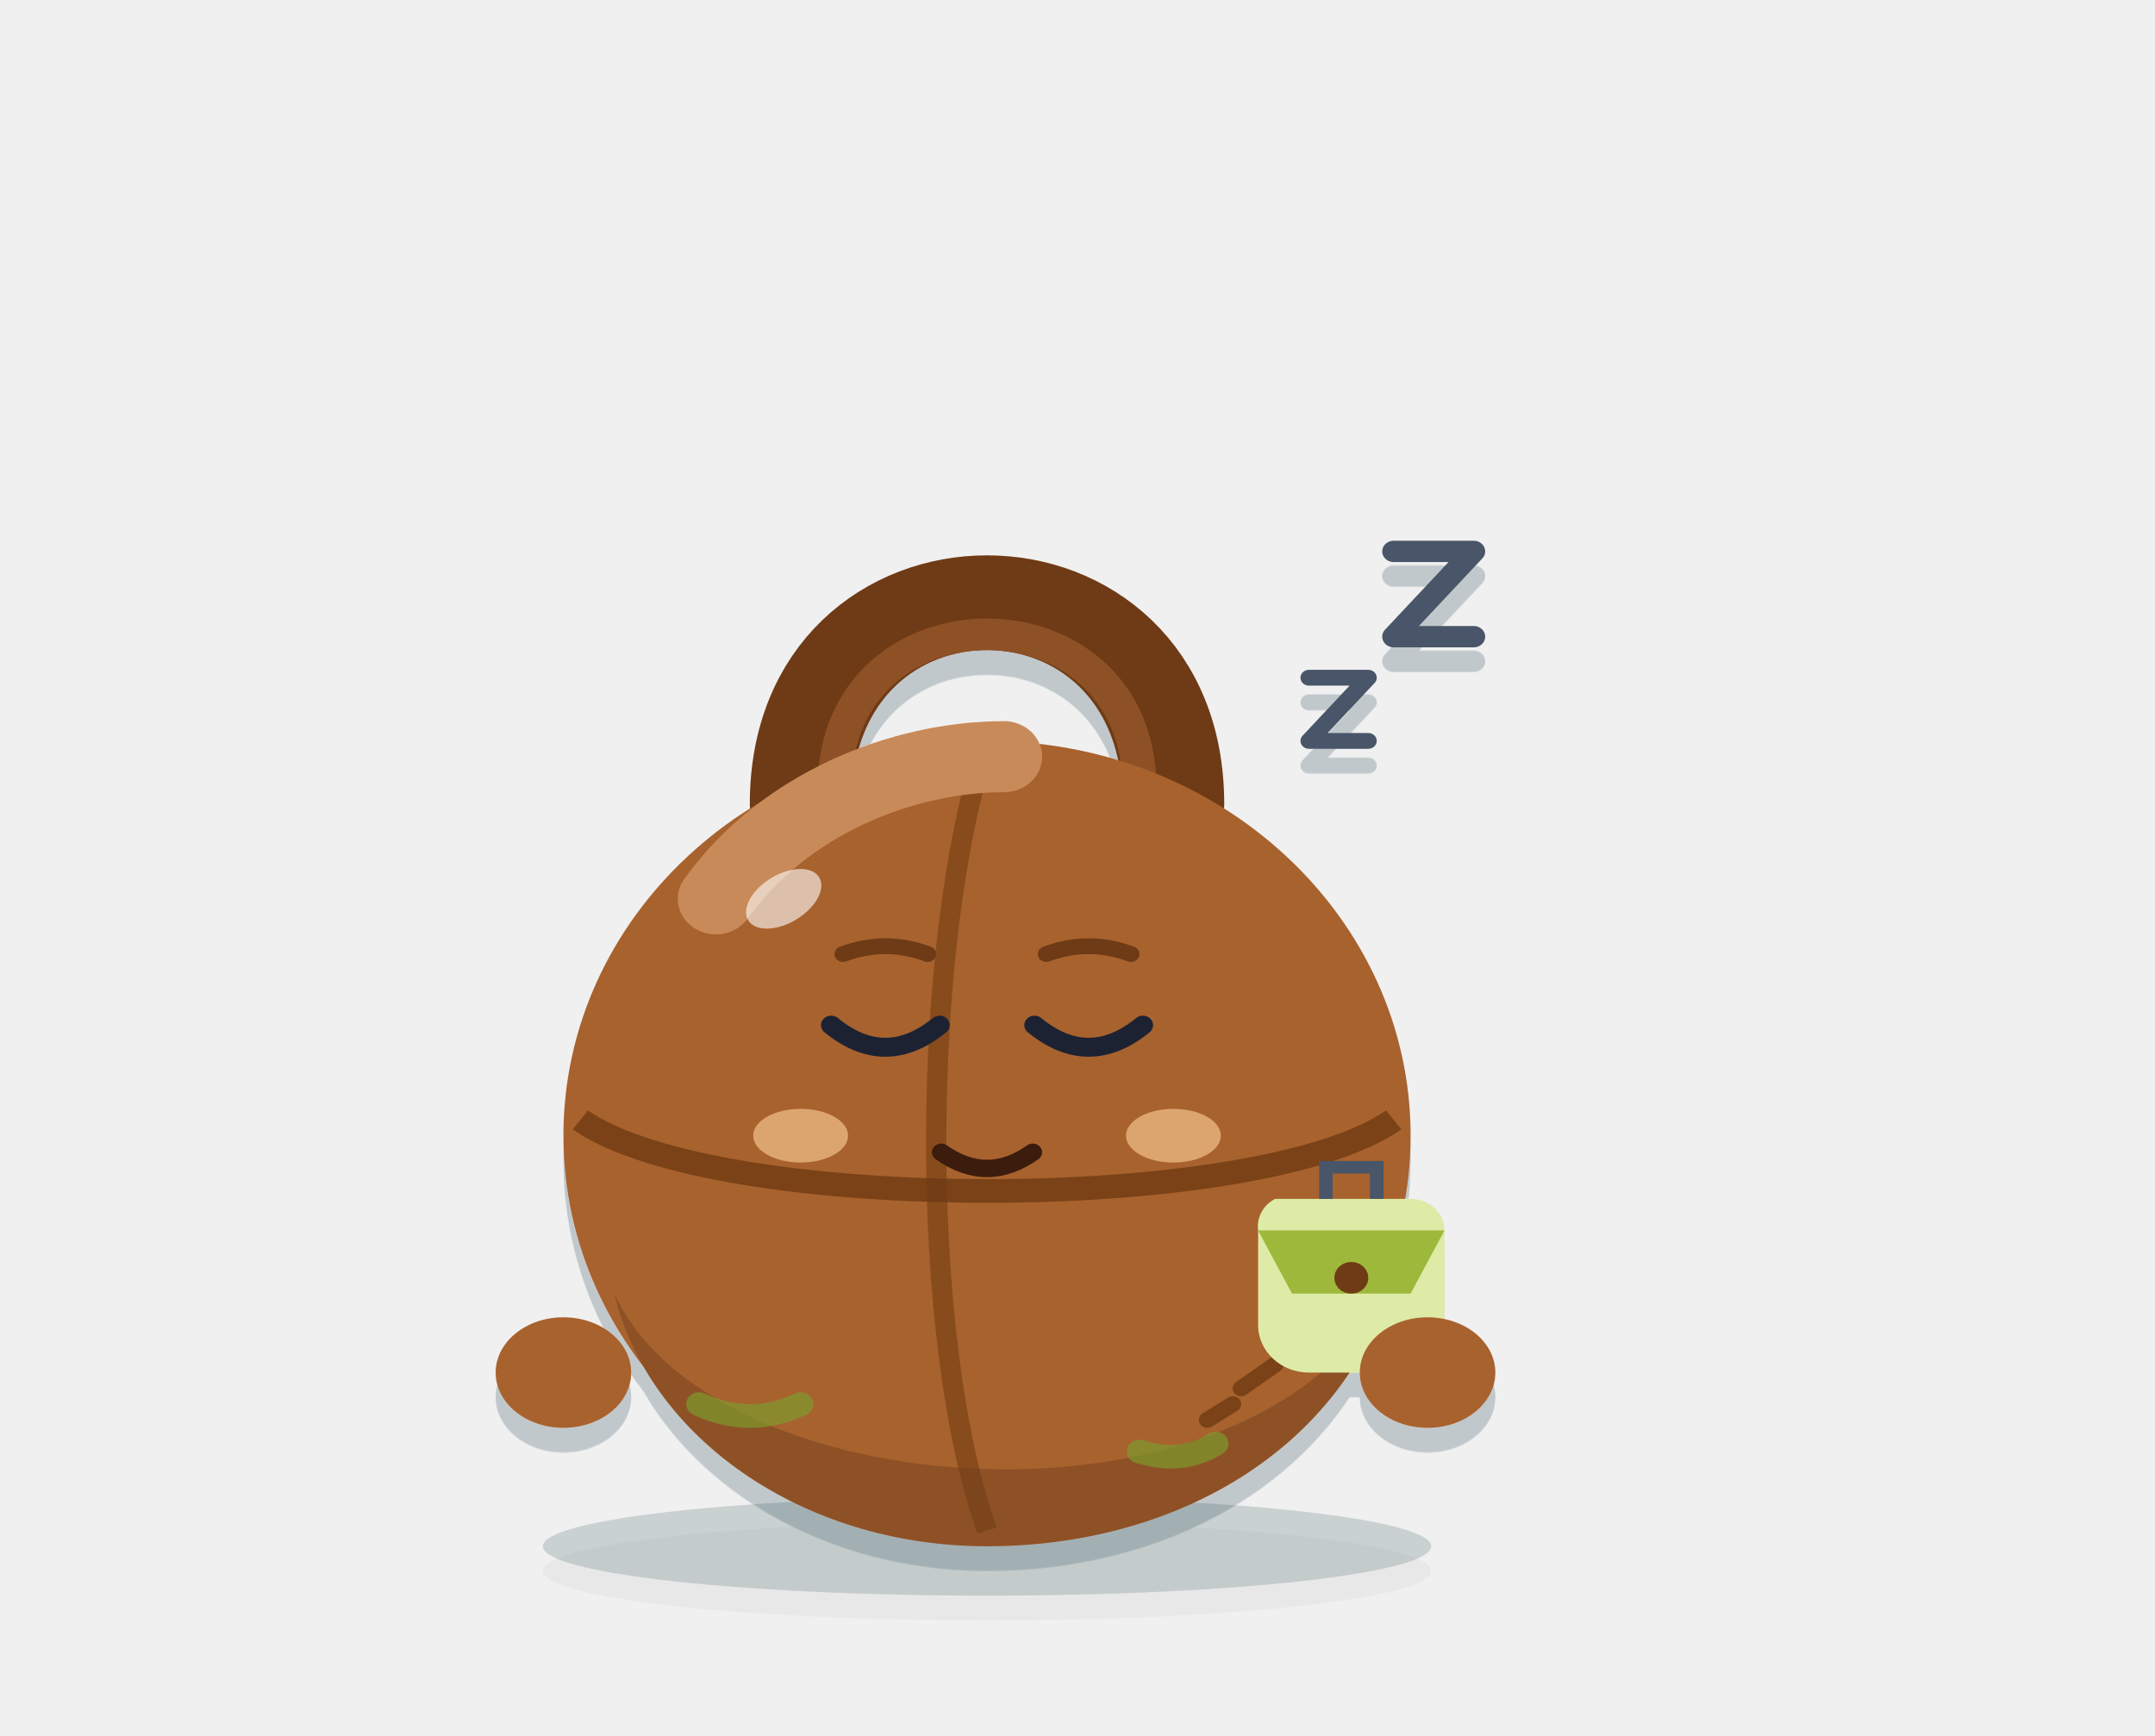
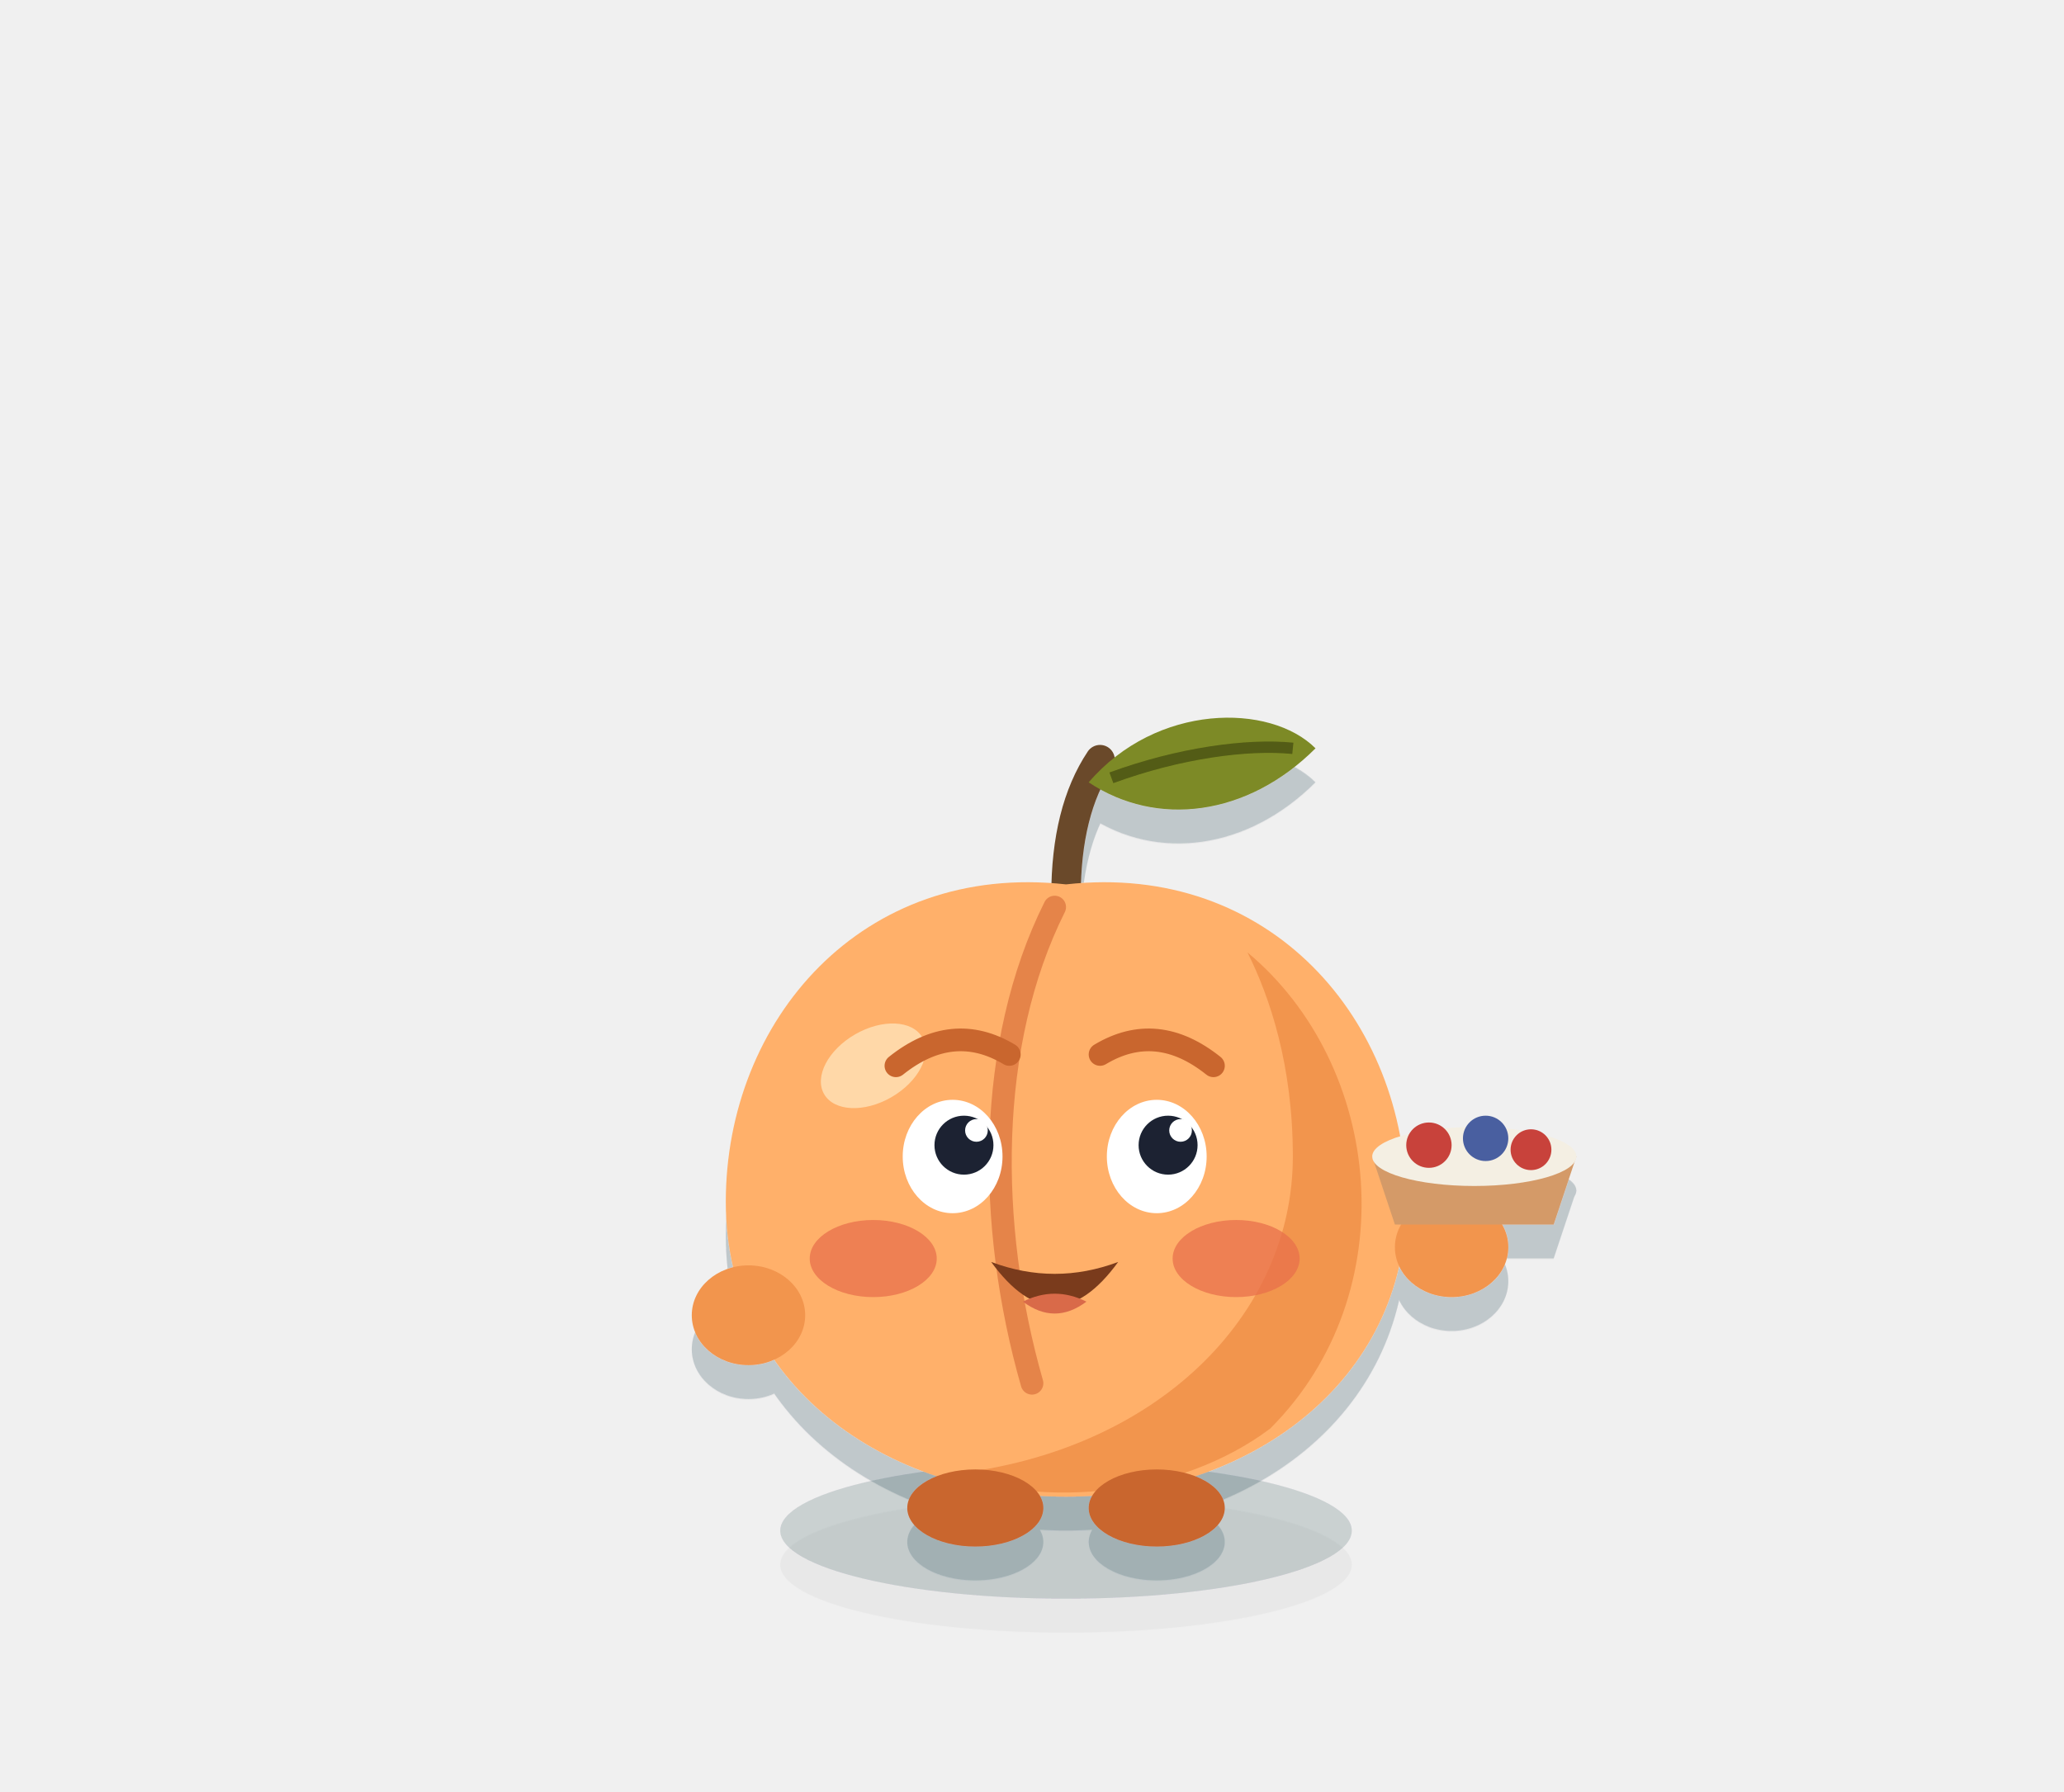
- <svg xmlns="http://www.w3.org/2000/svg" viewBox="-62 -72 262 211" role="img" aria-labelledby="km-title">
+ <svg xmlns="http://www.w3.org/2000/svg" viewBox="-62 -72 182 158" role="img" aria-labelledby="km-title">
  <style>
  .km-night-only, .km-evening-only { display: none; }
  svg[data-km-evening="1"] .km-evening-only { display: inline; }
  svg[data-km-night="1"] .km-night-only { display: inline; }
  svg[data-km-night="1"] .km-day-only { display: none; }
  .km-screen { mix-blend-mode: screen; }
  .km-grain { mix-blend-mode: multiply; }
  .km-bob { animation: km-bob 3.6s ease-in-out infinite alternate; }
  .km-drift { animation: km-drift 40s ease-in-out infinite alternate; }
  .km-turn { animation: km-turn 90s linear infinite; }
  .km-twinkle { animation: km-twinkle 2.8s ease-in-out infinite; transform-box: fill-box; transform-origin: center; }
  .km-fall { animation: km-fall 1.4s linear infinite; }
  .km-light { animation: km-light 7s linear infinite; }
  .km-steam { animation: km-steam 3s ease-in-out infinite; }
  .km-flag { animation: km-flag 2.4s ease-in-out infinite alternate; transform-box: fill-box; transform-origin: left center; }
  .km-wag { animation: km-wag 0.6s ease-in-out infinite alternate; transform-box: fill-box; transform-origin: left bottom; }
  .km-gallop { animation: km-gallop 0.45s ease-in-out infinite alternate; }
  .km-sway { animation: km-sway 6s ease-in-out infinite alternate; transform-box: fill-box; transform-origin: bottom; }
  .km-buzz { animation: km-buzz 1.6s ease-in-out infinite alternate; }
  .km-fish { animation: km-fish 7s ease-in-out infinite; }
  .km-ff { animation: km-ff 10s ease-in-out infinite; }
  .km-blink { animation: km-blink 2.6s ease-in-out infinite; }
  .km-zz { animation: km-zz 3.2s ease-in-out infinite; }
  .km-breathe { animation: km-breathe 3.4s ease-in-out infinite; transform-box: fill-box; transform-origin: center bottom; }
  .km-ear-l, .km-ear-r { transform-box: fill-box; transform-origin: bottom center; animation: km-ear 4s ease-in-out infinite; }
  .km-ear-r { animation-delay: -0.4s; }
  .km-treat, .km-card-wave { animation: km-lift 2.6s ease-in-out infinite alternate; }
  @keyframes km-bob { from { transform: translateY(0); } to { transform: translateY(-4px); } }
  @keyframes km-gallop { from { transform: translateY(0) rotate(0deg); } to { transform: translateY(-5px) rotate(-2deg); } }
  @keyframes km-drift { from { transform: translateX(0); } to { transform: translateX(36px); } }
  @keyframes km-turn { to { transform: rotate(360deg); } }
  @keyframes km-twinkle { 0%, 100% { opacity: 1; transform: scale(1); } 50% { opacity: 0.55; transform: scale(0.8); } }
  @keyframes km-fall { to { stroke-dashoffset: -40; } }
  @keyframes km-light { to { stroke-dashoffset: -280; } }
  @keyframes km-steam { 0% { opacity: 0; transform: translateY(6px); } 40% { opacity: 0.9; } 100% { opacity: 0; transform: translateY(-10px); } }
  @keyframes km-flag { from { transform: skewY(0deg); } to { transform: skewY(6deg); } }
  @keyframes km-wag { from { transform: rotate(-10deg); } to { transform: rotate(14deg); } }
  @keyframes km-sway { from { transform: rotate(-1.5deg); } to { transform: rotate(1.5deg); } }
  @keyframes km-buzz { from { transform: translate(0, 0); } to { transform: translate(3px, -2px); } }
  @keyframes km-fish { 0%, 70%, 100% { transform: translateY(30px); opacity: 0; } 78% { opacity: 1; } 85% { transform: translateY(-8px); opacity: 1; } 92% { transform: translateY(20px); opacity: 0; } }
  @keyframes km-ff { 0%, 100% { transform: translate(0, 0); } 25% { transform: translate(14px, -10px); } 50% { transform: translate(26px, 4px); } 75% { transform: translate(8px, 14px); } }
  @keyframes km-blink { 0%, 100% { opacity: 1; } 45% { opacity: 0.25; } 60% { opacity: 1; } }
  @keyframes km-zz { 0% { opacity: 0; transform: translate(0, 6px); } 30% { opacity: 1; } 100% { opacity: 0; transform: translate(6px, -14px); } }
  @keyframes km-breathe { 0%, 100% { transform: scale(1, 1); } 50% { transform: scale(1.02, 1.05); } }
  @keyframes km-ear { 0%, 80%, 100% { transform: rotate(0deg); } 88% { transform: rotate(-6deg); } 94% { transform: rotate(3deg); } }
  @keyframes km-lift { from { transform: translateY(0); } to { transform: translateY(-3px); } }
  @media (prefers-reduced-motion: reduce) { svg * { animation: none !important; } }
</style>
  <defs>
    <filter id="layer" x="-10%" y="-10%" width="120%" height="130%">
      <feDropShadow dx="0" dy="5" stdDeviation="0" flood-color="#1A2433" flood-opacity="0.18" />
    </filter>
    <filter id="layer-sm" x="-10%" y="-10%" width="120%" height="130%">
      <feDropShadow dx="0" dy="3" stdDeviation="0" flood-color="#1A2433" flood-opacity="0.2" />
    </filter>
    <filter id="grain" x="0" y="0" width="100%" height="100%">
      <feTurbulence type="fractalNoise" baseFrequency="0.85" numOctaves="2" seed="7" result="n" />
      <feColorMatrix in="n" type="matrix" values="0 0 0 0 0.1  0 0 0 0 0.14  0 0 0 0 0.2  0 0 0 0.55 -0.12" />
    </filter>
    <filter id="km-light" x="0" y="0" width="100%" height="100%" color-interpolation-filters="sRGB">
      <feColorMatrix id="km-light-m" type="matrix" values="1 0 0 0 0  0 1 0 0 0  0 0 1 0 0  0 0 0 1 0" />
    </filter>
    <linearGradient id="km-sky-g" gradientUnits="userSpaceOnUse" x1="0" y1="0" x2="0" y2="900">
      <stop id="km-sky-0" offset="0" stop-color="#7FB8D8" />
      <stop id="km-sky-1" offset="0.6" stop-color="#B4D8E6" />
      <stop id="km-sky-2" offset="1" stop-color="#EAF3EC" />
    </linearGradient>
    <radialGradient id="km-glow-g">
      <stop offset="0" stop-color="#FFB46E" stop-opacity="0.9" />
      <stop offset="0.4" stop-color="#FFC98F" stop-opacity="0.4" />
      <stop offset="1" stop-color="#FFC98F" stop-opacity="0" />
    </radialGradient>
    <linearGradient id="km-fade-orchard-1" gradientUnits="userSpaceOnUse" x1="560" y1="0" x2="690" y2="0">
      <stop offset="0" stop-color="#525C12" stop-opacity="1" />
      <stop offset="1" stop-color="#525C12" stop-opacity="0" />
    </linearGradient>
    <linearGradient id="km-fade-orchard-2" gradientUnits="userSpaceOnUse" x1="560" y1="0" x2="690" y2="0">
      <stop offset="0" stop-color="#7D8A26" stop-opacity="1" />
      <stop offset="1" stop-color="#7D8A26" stop-opacity="0" />
    </linearGradient>
    <linearGradient id="km-fade-field-1" gradientUnits="userSpaceOnUse" x1="930" y1="0" x2="1060" y2="0">
      <stop offset="0" stop-color="#7E9A2E" stop-opacity="0" />
      <stop offset="1" stop-color="#7E9A2E" stop-opacity="1" />
    </linearGradient>
    <linearGradient id="km-fade-field-2" gradientUnits="userSpaceOnUse" x1="930" y1="0" x2="1060" y2="0">
      <stop offset="0" stop-color="#A9C24A" stop-opacity="0" />
      <stop offset="1" stop-color="#A9C24A" stop-opacity="1" />
    </linearGradient>
    <linearGradient id="km-ground-1" gradientUnits="userSpaceOnUse" x1="420" y1="0" x2="1220" y2="0">
      <stop offset="0" stop-color="#525C12" />
      <stop offset="0.34" stop-color="#525C12" />
      <stop offset="0.5" stop-color="#6A7E2A" />
      <stop offset="0.66" stop-color="#7E9A2E" />
      <stop offset="1" stop-color="#7E9A2E" />
    </linearGradient>
    <linearGradient id="km-ground-2" gradientUnits="userSpaceOnUse" x1="420" y1="0" x2="1220" y2="0">
      <stop offset="0" stop-color="#7D8A26" />
      <stop offset="0.34" stop-color="#7D8A26" />
      <stop offset="0.5" stop-color="#93A83E" />
      <stop offset="0.66" stop-color="#A9C24A" />
      <stop offset="1" stop-color="#A9C24A" />
    </linearGradient>
    <radialGradient id="km-pool-g">
      <stop offset="0" stop-color="#FFC37A" stop-opacity="0.55" />
      <stop offset="1" stop-color="#FFC37A" stop-opacity="0" />
    </radialGradient>
    <clipPath id="km-moon-clip">
      <use href="#km-moon-lit" />
    </clipPath>
    <symbol id="star" viewBox="-10 -10 20 20">
      <path d="M0 -10 C1.2 -2.5 2.5 -1.2 10 0 C2.5 1.2 1.2 2.5 0 10 C-1.2 2.5 -2.5 1.2 -10 0 C-2.5 -1.2 -1.2 -2.5 0 -10 Z" fill="#FFFFFF" />
    </symbol>
  </defs>
  <g filter="url(#layer-sm)">
-     <ellipse cx="58" cy="116" rx="54" ry="6" fill="#1A2433" opacity="0.16" />
-     <g transform="translate(58 116) scale(1.03 0.96) translate(-58 -116)">
-       <path d="M36 22 C36 -12 80 -12 80 22" stroke="#6E3A12" stroke-width="12" stroke-linecap="round" fill="none" />
-       <path d="M40 20 C40 -6 76 -6 76 20" stroke="#8E5126" stroke-width="4" stroke-linecap="round" fill="none" />
-       <circle cx="58" cy="64" r="50" fill="#A8622E" />
-       <path d="M14 84 C26 112 92 116 106 82 C100 104 80 116 58 116 C36 116 18 102 14 84 Z" fill="#8E5126" />
-       <path d="M10 62 C26 74 90 74 106 62" stroke="#6E3A12" stroke-width="3" fill="none" opacity="0.8" />
-       <path d="M58 14 C50 40 50 90 58 114" stroke="#6E3A12" stroke-width="2.4" fill="none" opacity="0.55" />
-       <path d="M26 34 C34 22 48 16 60 16" stroke="#C98A5A" stroke-width="9" stroke-linecap="round" fill="none" />
-       <ellipse cx="34" cy="34" rx="5" ry="3" fill="#FFFFFF" opacity="0.6" transform="rotate(-35 34 34)" />
-       <path d="M88 96 l4 -3 M93 92 l4 -3 M84 100 l3 -2" stroke="#6E3A12" stroke-width="2" stroke-linecap="round" opacity="0.8" />
-       <path d="M24 98 c4 2 8 2 12 0 M76 104 c3 1 6 1 9 -1" stroke="#7E9A2E" stroke-width="3" stroke-linecap="round" opacity="0.7" />
-       <path d="M39.6 50 q6.4 5.6 12.8 0 M63.6 50 q6.4 5.6 12.8 0" stroke="#1A2433" stroke-width="2.4" stroke-linecap="round" stroke-linejoin="round" fill="none" />
-       <path d="M41 41 q5 -2 10 0 M65 41 q5 -2 10 0" stroke="#6E3A12" stroke-width="2" stroke-linecap="round" stroke-linejoin="round" fill="none" />
-       <path d="M52.6 66.1 q5.4 4.1 10.8 0" stroke="#3A1A08" stroke-width="2.2" stroke-linecap="round" stroke-linejoin="round" fill="none" />
-       <ellipse cx="36" cy="64" rx="5.6" ry="3.4" fill="#E5B07A" opacity="0.85" />
-       <ellipse cx="80" cy="64" rx="5.6" ry="3.4" fill="#E5B07A" opacity="0.85" />
-       <path d="M92 72 h16 a4 4 0 0 1 4 4 v12 a6 6 0 0 1 -6 6 h-10 a6 6 0 0 1 -6 -6 v-12 a4 4 0 0 1 2 -4 Z" fill="#DDEBA6" />
-       <path d="M90 76 h22 l-4 8 h-14 Z" fill="#9DB83A" />
-       <circle cx="101" cy="82" r="2" fill="#6E3A12" />
-       <path d="M98 72 v-4 h6 v4" stroke="#4A5568" stroke-width="1.6" fill="none" />
-       <ellipse cx="110" cy="94" rx="8" ry="7" fill="#A8622E" />
-       <ellipse cx="8" cy="94" rx="8" ry="7" fill="#A8622E" />
-       <g class="km-zz">
-         <path d="M96 6 h7 l-7 8 h7" stroke="#4A5568" stroke-width="2" stroke-linecap="round" stroke-linejoin="round" fill="none" />
-         <path d="M106 -10 h9.45 l-9.45 10.8 h9.45" stroke="#4A5568" stroke-width="2.7" stroke-linecap="round" stroke-linejoin="round" fill="none" />
-       </g>
+     <ellipse cx="32" cy="63" rx="25.2" ry="6" fill="#1A2433" opacity="0.16" />
+     <path d="M32 7 C32 2 33 -2 35 -5" stroke="#6B4A2A" stroke-width="2.6" stroke-linecap="round" fill="none" />
+     <path d="M34 -3 C40 -10 50 -10 54 -6 C48 0 40 1 34 -3 Z" fill="#7D8A26" />
+     <path d="M36 -3.4 C42 -5.6 48 -6.4 52 -6" stroke="#525C12" stroke-width="1" fill="none" />
+     <path d="M32 6 C50 4 62 18 62 34 C62 50 48 60 32 60 C16 60 2 50 2 34 C2 18 14 4 32 6 Z" fill="#FFB06A" />
+     <path d="M48 12 C60 22 62 42 50 54 C42 60 30 61 22 58 C40 56 52 44 52 30 C52 22 50 16 48 12 Z" fill="#F2954E" />
+     <path d="M31 8 C25 20 25 36 29 50" stroke="#E5844A" stroke-width="2" stroke-linecap="round" fill="none" />
+     <ellipse cx="15" cy="22" rx="5" ry="3.2" fill="#FFD8A8" transform="rotate(-30 15 22)" />
+     <ellipse cx="22" cy="30" rx="4.4" ry="5" fill="#FFFFFF" />
+     <circle cx="23" cy="29" r="2.6" fill="#1A2433" />
+     <circle cx="24.1" cy="27.7" r="1" fill="#FFFFFF" />
+     <ellipse cx="40" cy="30" rx="4.4" ry="5" fill="#FFFFFF" />
+     <circle cx="41" cy="29" r="2.6" fill="#1A2433" />
+     <circle cx="42.1" cy="27.7" r="1" fill="#FFFFFF" />
+     <path d="M17 22 q5 -4 10 -1 M35 21 q5 -3 10 1" stroke="#C9662E" stroke-width="2" stroke-linecap="round" stroke-linejoin="round" fill="none" />
+     <path d="M25.4 39.3 Q31 47 36.6 39.3 Q31 41.4 25.4 39.3 Z" fill="#7A3A1A" />
+     <path d="M28.2 42.8 q2.8 2.1 5.6 0 q-2.8 -1.4 -5.6 0 Z" fill="#D96A4A" />
+     <ellipse cx="15" cy="39" rx="5.6" ry="3.4" fill="#E8704A" opacity="0.75" />
+     <ellipse cx="47" cy="39" rx="5.6" ry="3.4" fill="#E8704A" opacity="0.75" />
+     <ellipse cx="4" cy="44" rx="5" ry="4.4" fill="#F2954E" />
+     <ellipse cx="66" cy="38" rx="5" ry="4.4" fill="#F2954E" />
+     <g transform="translate(68 30)">
+       <path d="M-9 0 h18 l-2 6 h-14 Z" fill="#D49A68" />
+       <ellipse cx="0" cy="0" rx="9" ry="2.6" fill="#F4EFE3" />
+       <circle cx="-4" cy="-1" r="2" fill="#C8433A" />
+       <circle cx="1" cy="-1.6" r="2" fill="#4A5FA0" />
+       <circle cx="5" cy="-0.6" r="1.8" fill="#C8433A" />
    </g>
+     <ellipse cx="24" cy="61" rx="6" ry="3.4" fill="#C9662E" />
+     <ellipse cx="40" cy="61" rx="6" ry="3.4" fill="#C9662E" />
  </g>
</svg>
